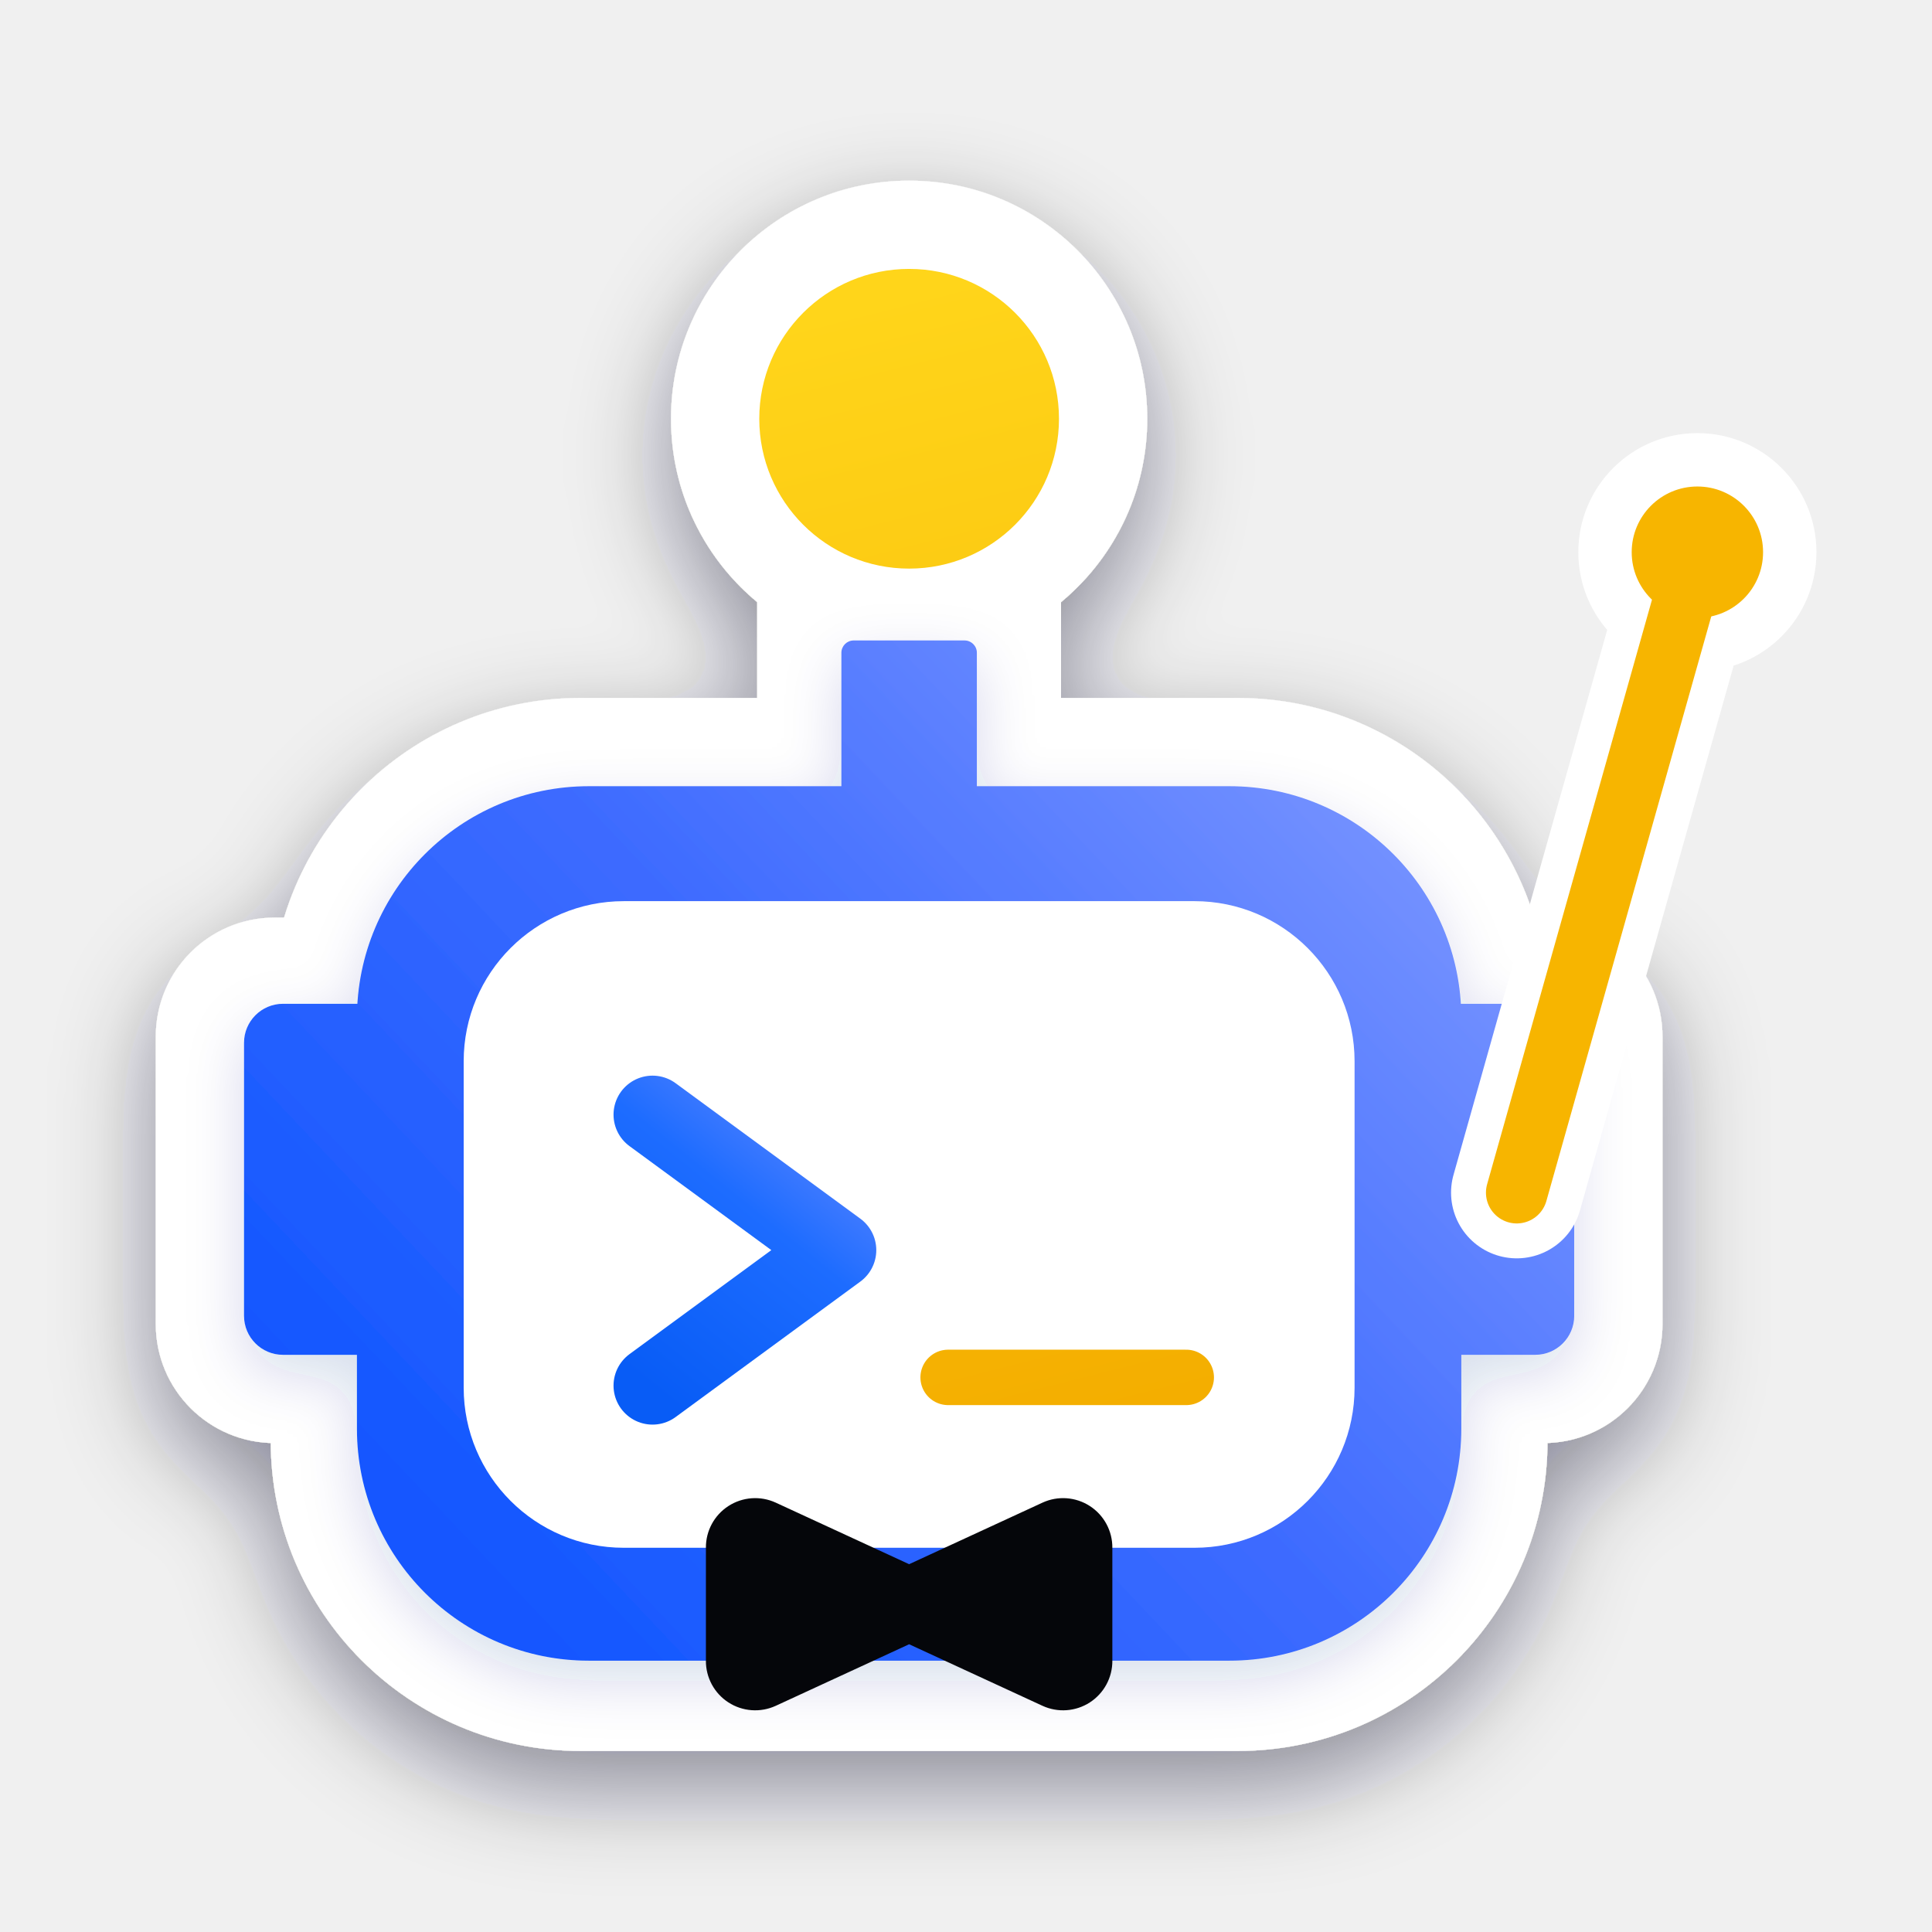
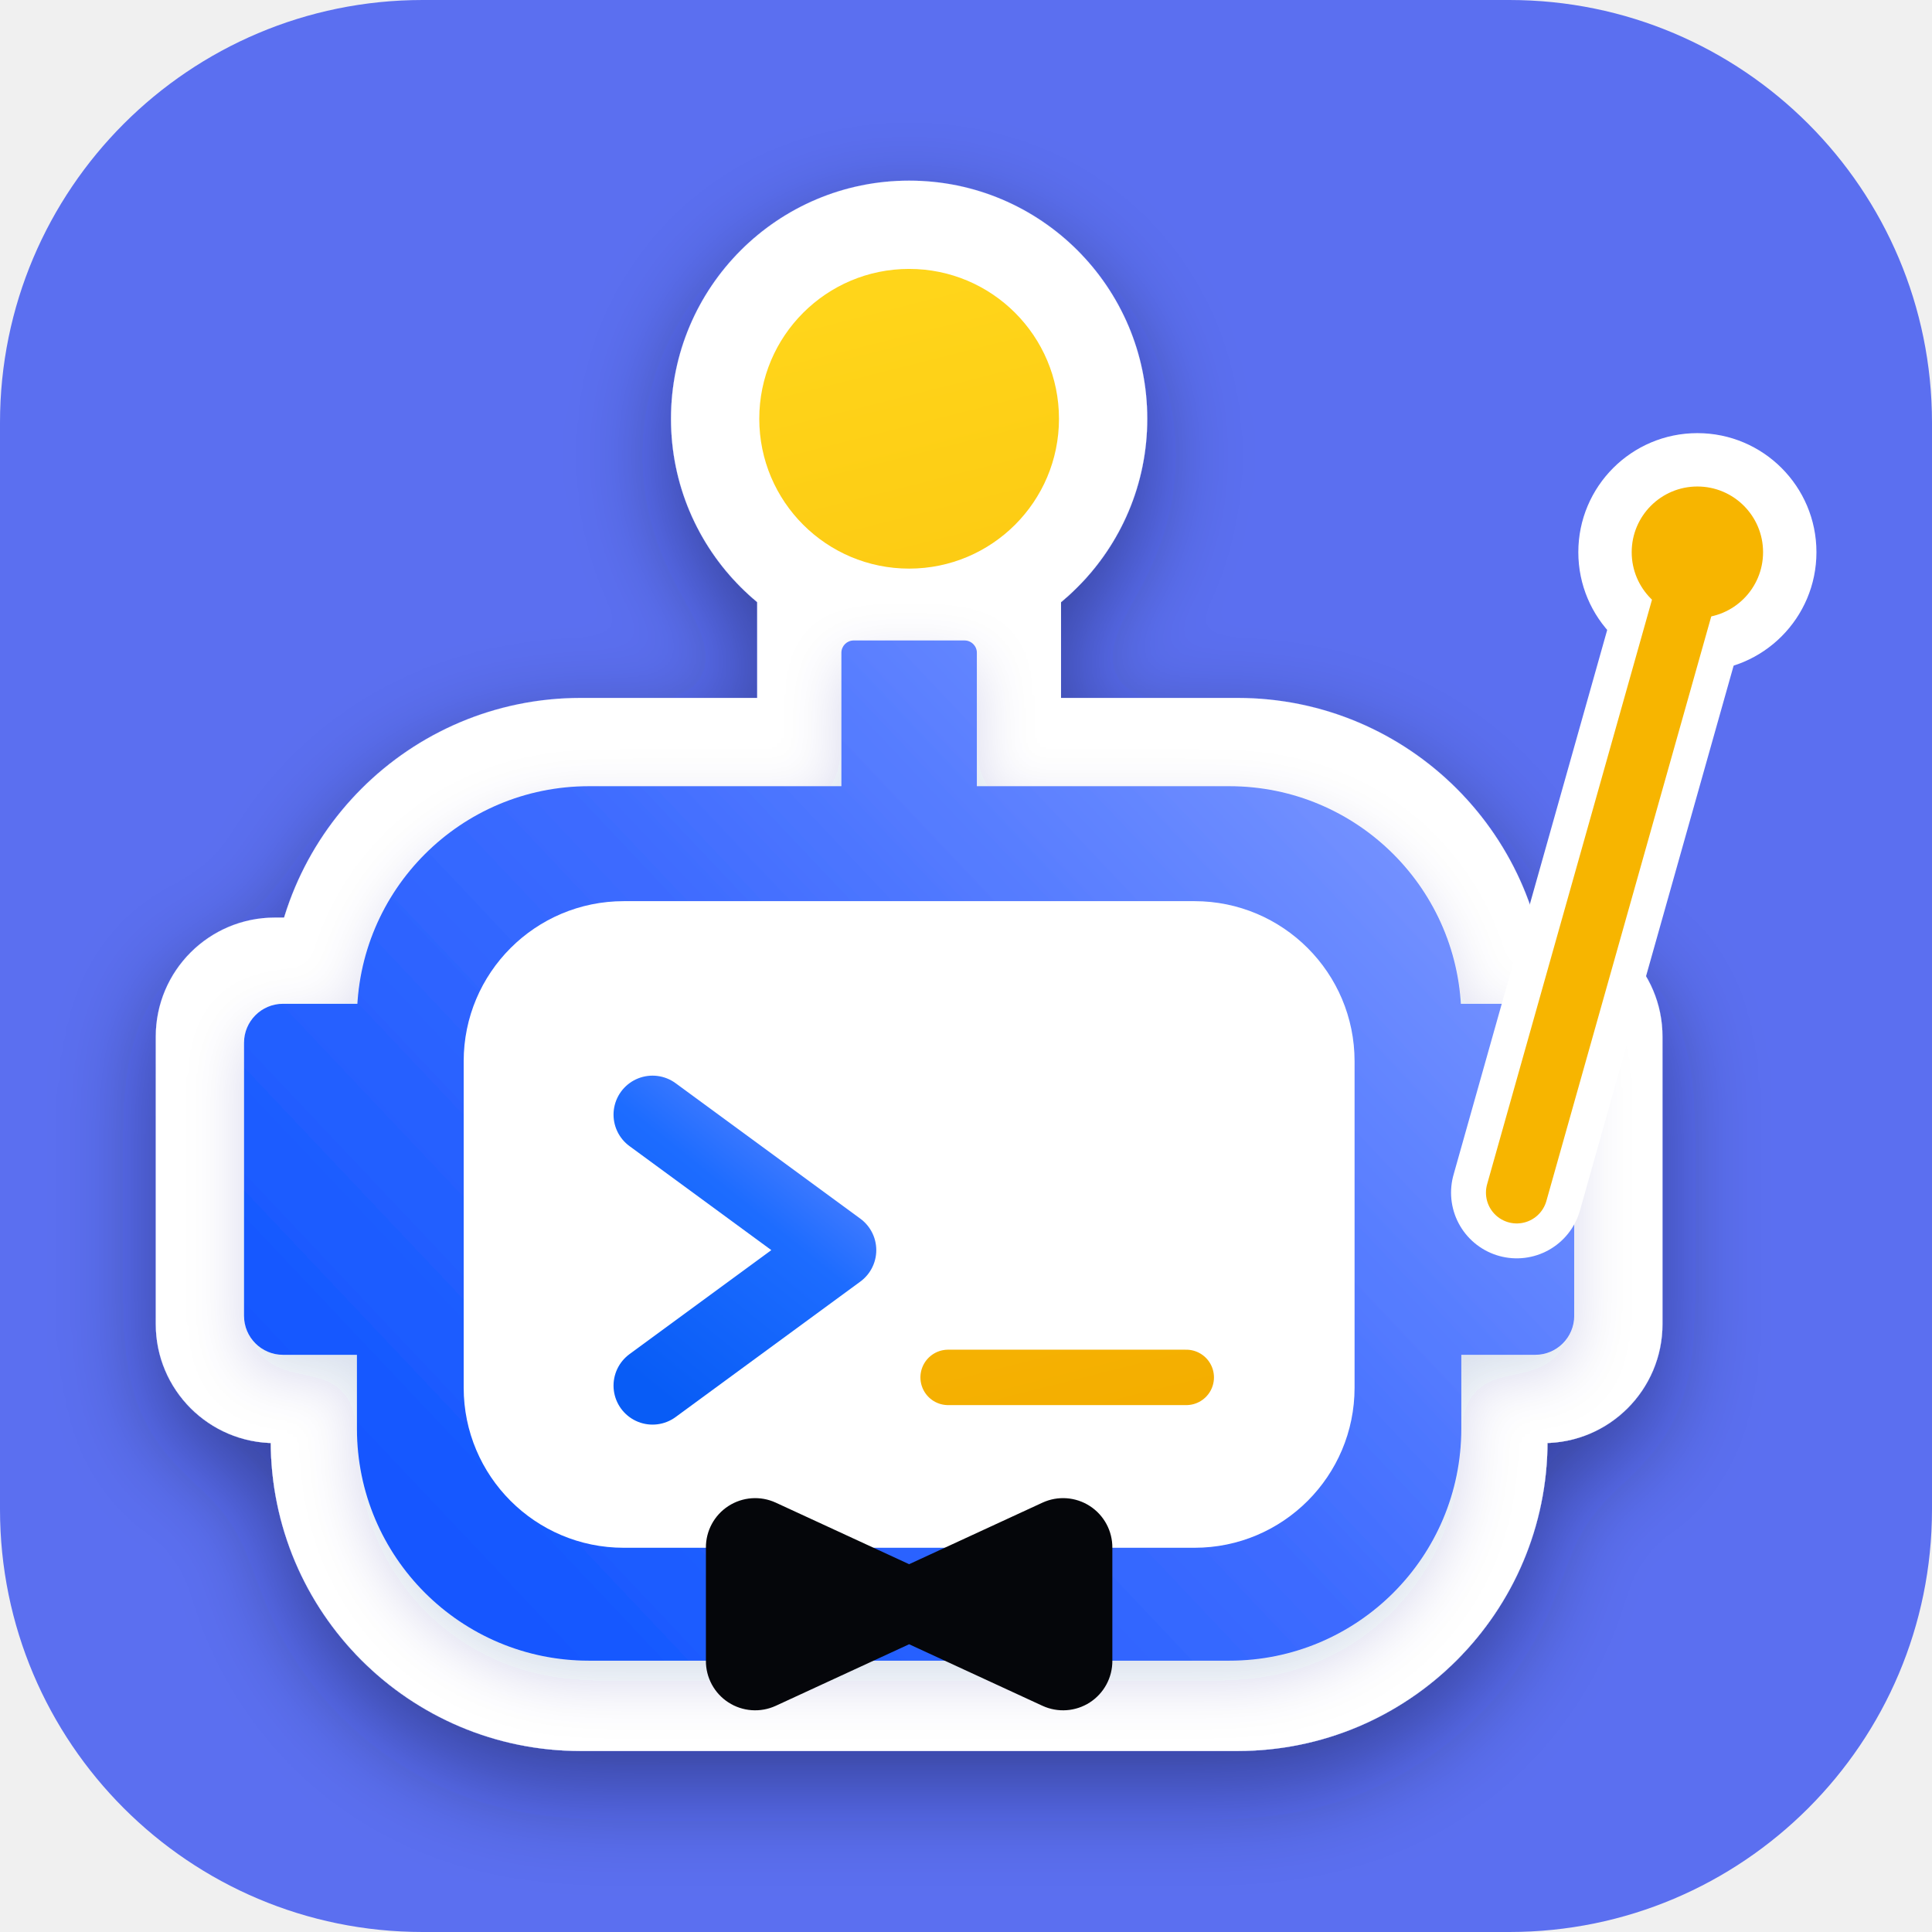
<svg xmlns="http://www.w3.org/2000/svg" width="1024" height="1024" viewBox="225 190 640 640" fill="none" role="img" aria-labelledby="title desc">
  <defs>
    <linearGradient id="blue" x1="279" y1="766" x2="736" y2="334" gradientUnits="userSpaceOnUse">
      <stop offset="0" stop-color="#1357ff" />
      <stop offset="0.48" stop-color="#3f6cff" />
      <stop offset="1" stop-color="#7f99ff" />
    </linearGradient>
    <linearGradient id="blue-mark" x1="380" y1="696" x2="492" y2="557" gradientUnits="userSpaceOnUse">
      <stop offset="0" stop-color="#085cf6" />
      <stop offset="0.55" stop-color="#1d6cff" />
      <stop offset="1" stop-color="#6f8dff" />
    </linearGradient>
    <linearGradient id="yellow" x1="481" y1="174" x2="617" y2="713" gradientUnits="userSpaceOnUse">
      <stop offset="0" stop-color="#ffd51a" />
      <stop offset="1" stop-color="#f4ae00" />
    </linearGradient>
    <filter id="soft-shadow" x="-12%" y="-12%" width="124%" height="124%">
      <feDropShadow dx="0" dy="18" stdDeviation="24" flood-color="#001026" flood-opacity=".42" />
    </filter>
    <filter id="inner-lift" x="-8%" y="-8%" width="116%" height="116%">
      <feDropShadow dx="0" dy="10" stdDeviation="14" flood-color="#0b2f88" flood-opacity=".16" />
    </filter>
  </defs>
+   <rect x="225" y="190" width="640" height="640" rx="140" fill="#5B6FF0" />
  <g transform="translate(178 173) scale(.68)">
    <g filter="url(#soft-shadow)">
      <rect x="201" y="365" width="622" height="513" rx="151" fill="#fff" />
      <rect x="145" y="472" width="136" height="256" rx="58" fill="#fff" />
      <rect x="743" y="472" width="136" height="256" rx="58" fill="#fff" />
      <rect x="438" y="270" width="148" height="182" rx="2" fill="#fff" />
      <circle cx="512" cy="229" r="116" fill="#fff" />
    </g>
    <g filter="url(#inner-lift)">
      <rect x="243" y="408" width="538" height="426" rx="113" fill="url(#blue)" />
      <rect x="188" y="514" width="90" height="171" rx="19" fill="url(#blue)" />
      <rect x="746" y="514" width="90" height="171" rx="19" fill="url(#blue)" />
      <rect x="479" y="337" width="66" height="119" rx="6" fill="url(#blue)" />
    </g>
    <g>
      <path d="M808 606 896 294" stroke="#fff" stroke-width="64" stroke-linecap="round" />
      <circle cx="896" cy="294" r="58" fill="#fff" />
      <path d="M808 606 896 294" stroke="#f7b500" stroke-width="30" stroke-linecap="round" />
      <circle cx="896" cy="294" r="32" fill="#f7b500" />
    </g>
    <rect x="295" y="464" width="434" height="315" rx="78" fill="#fff" />
    <path d="M512 787 447 757a24 24 0 0 0-34 22v55a24 24 0 0 0 34 22l65-30 65 30a24 24 0 0 0 34-22v-55a24 24 0 0 0-34-22Z" fill="#05060a" />
    <circle cx="512" cy="229" r="73" fill="url(#yellow)" />
    <path d="M387 568 477 634 387 700" stroke="url(#blue-mark)" stroke-width="38" stroke-linecap="round" stroke-linejoin="round" />
    <path d="M531 696h116" stroke="url(#yellow)" stroke-width="27" stroke-linecap="round" />
  </g>
</svg>
